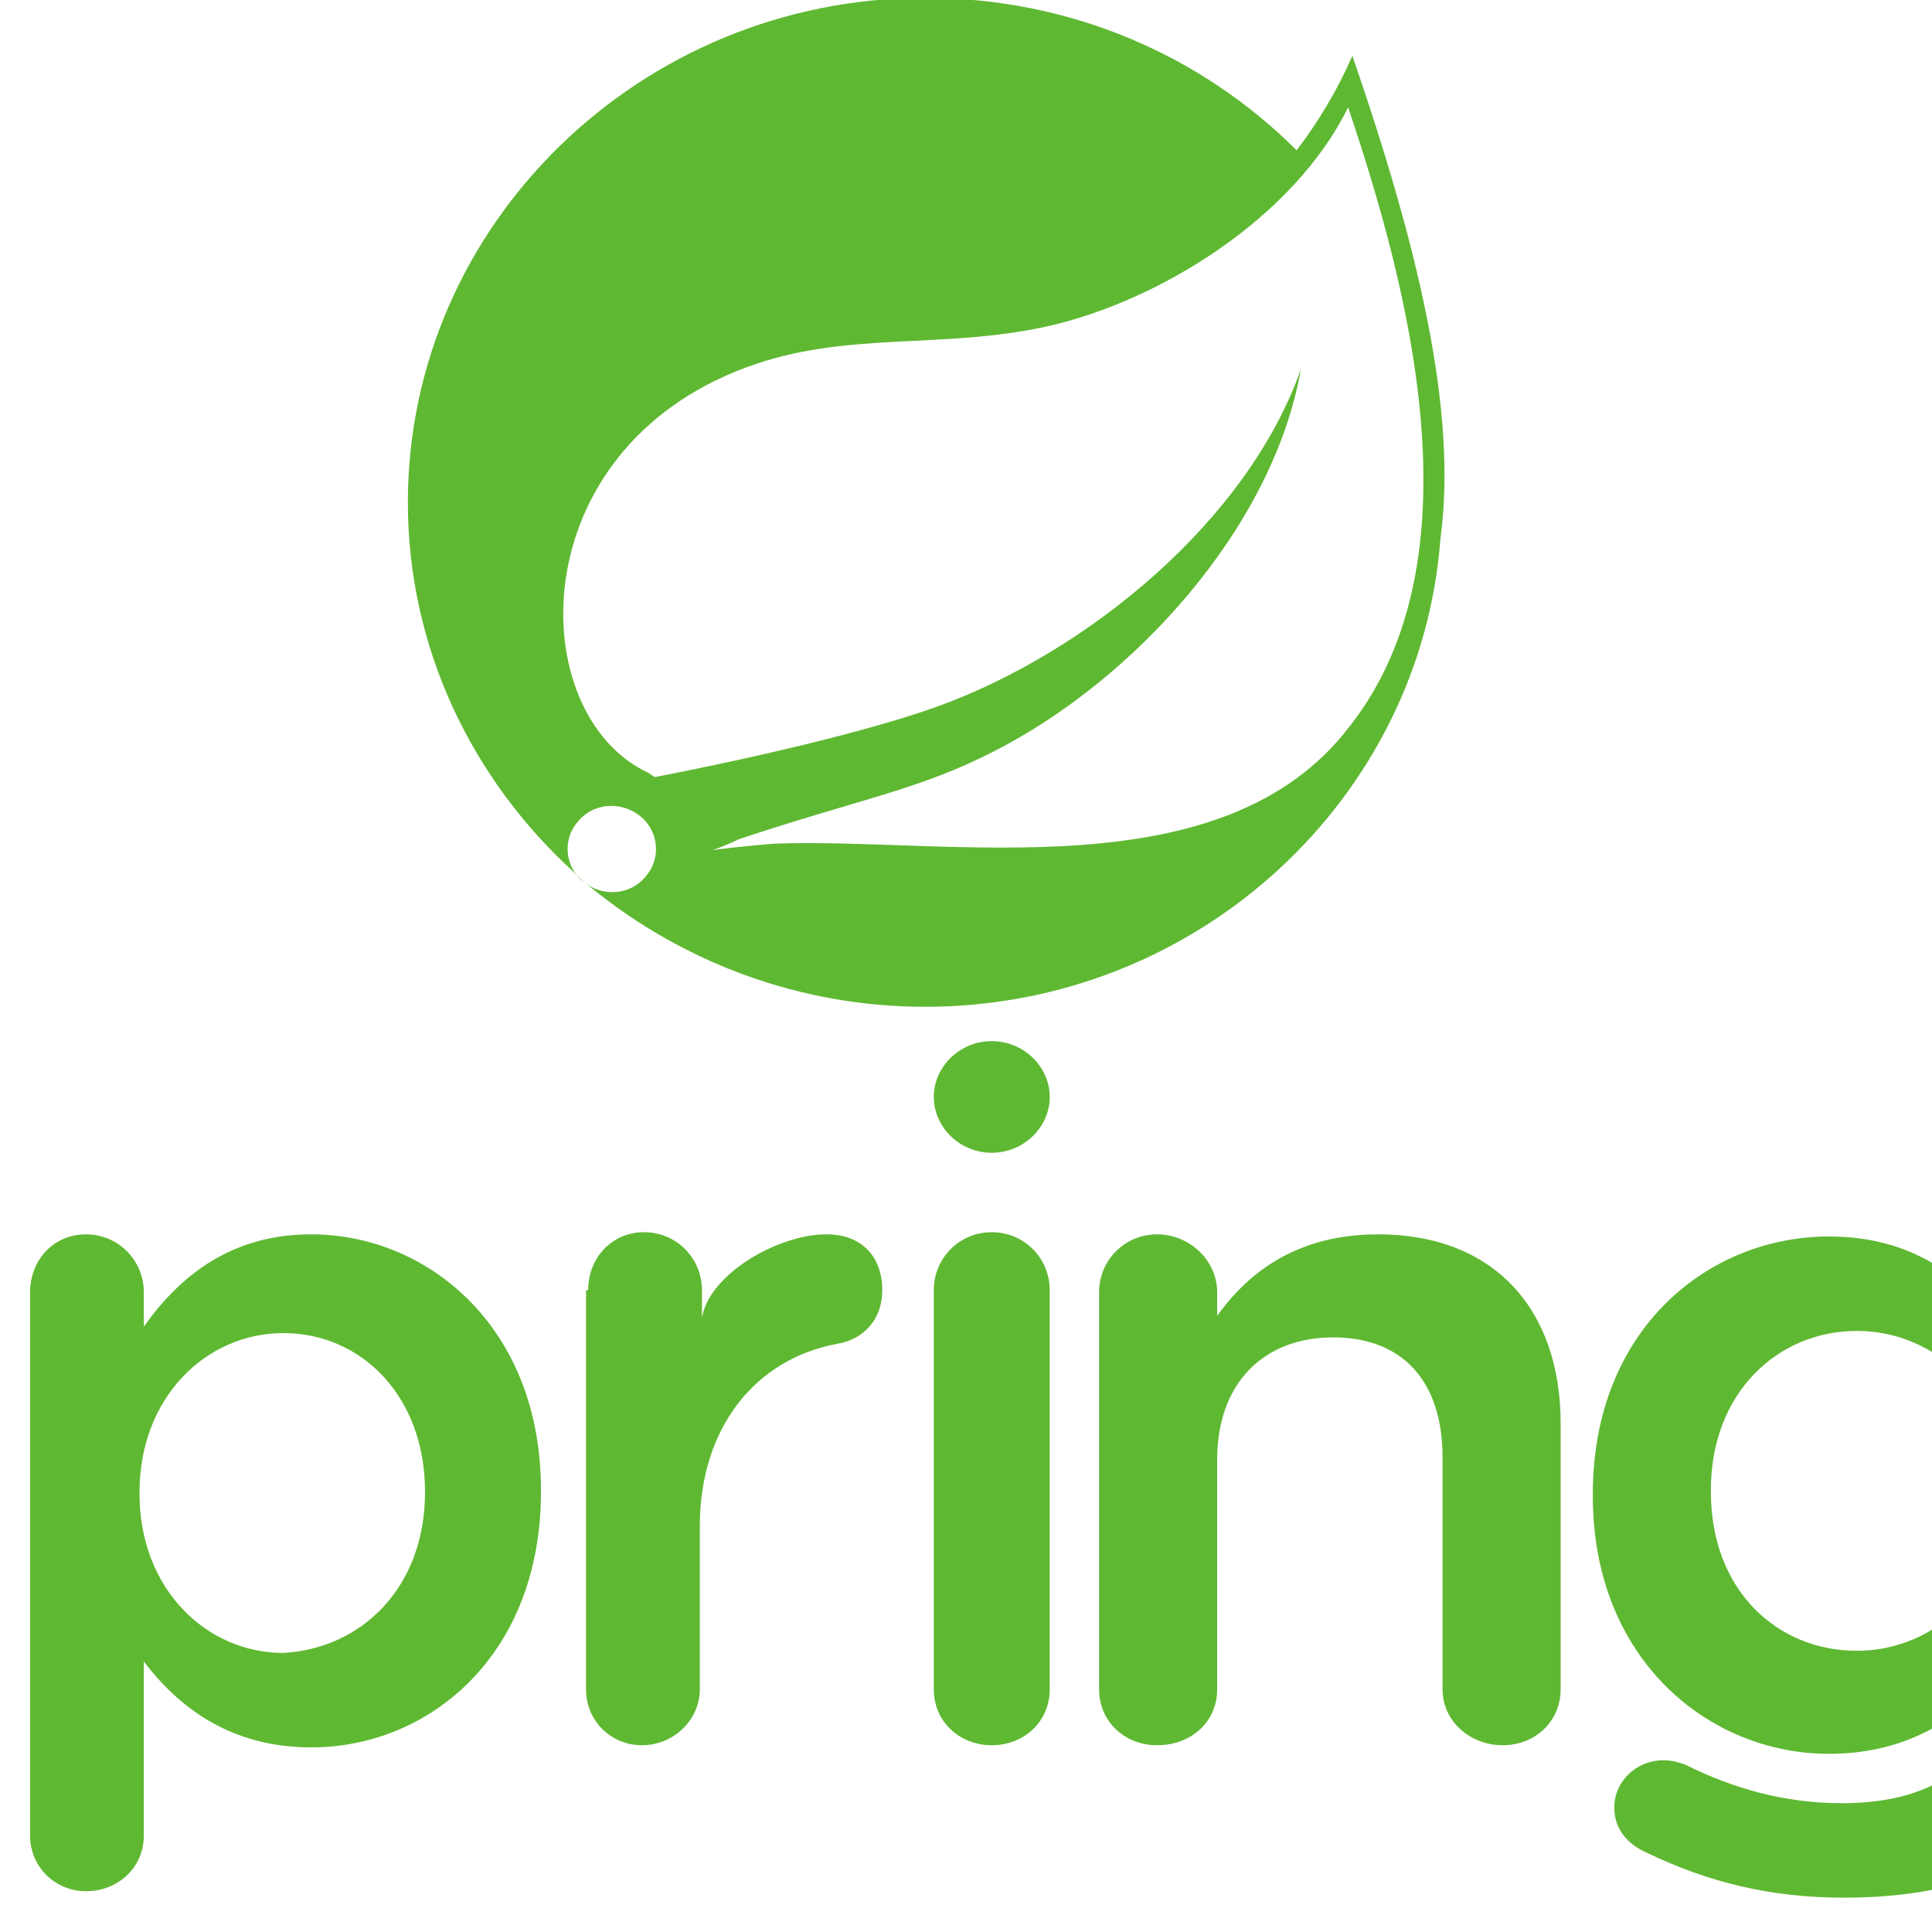
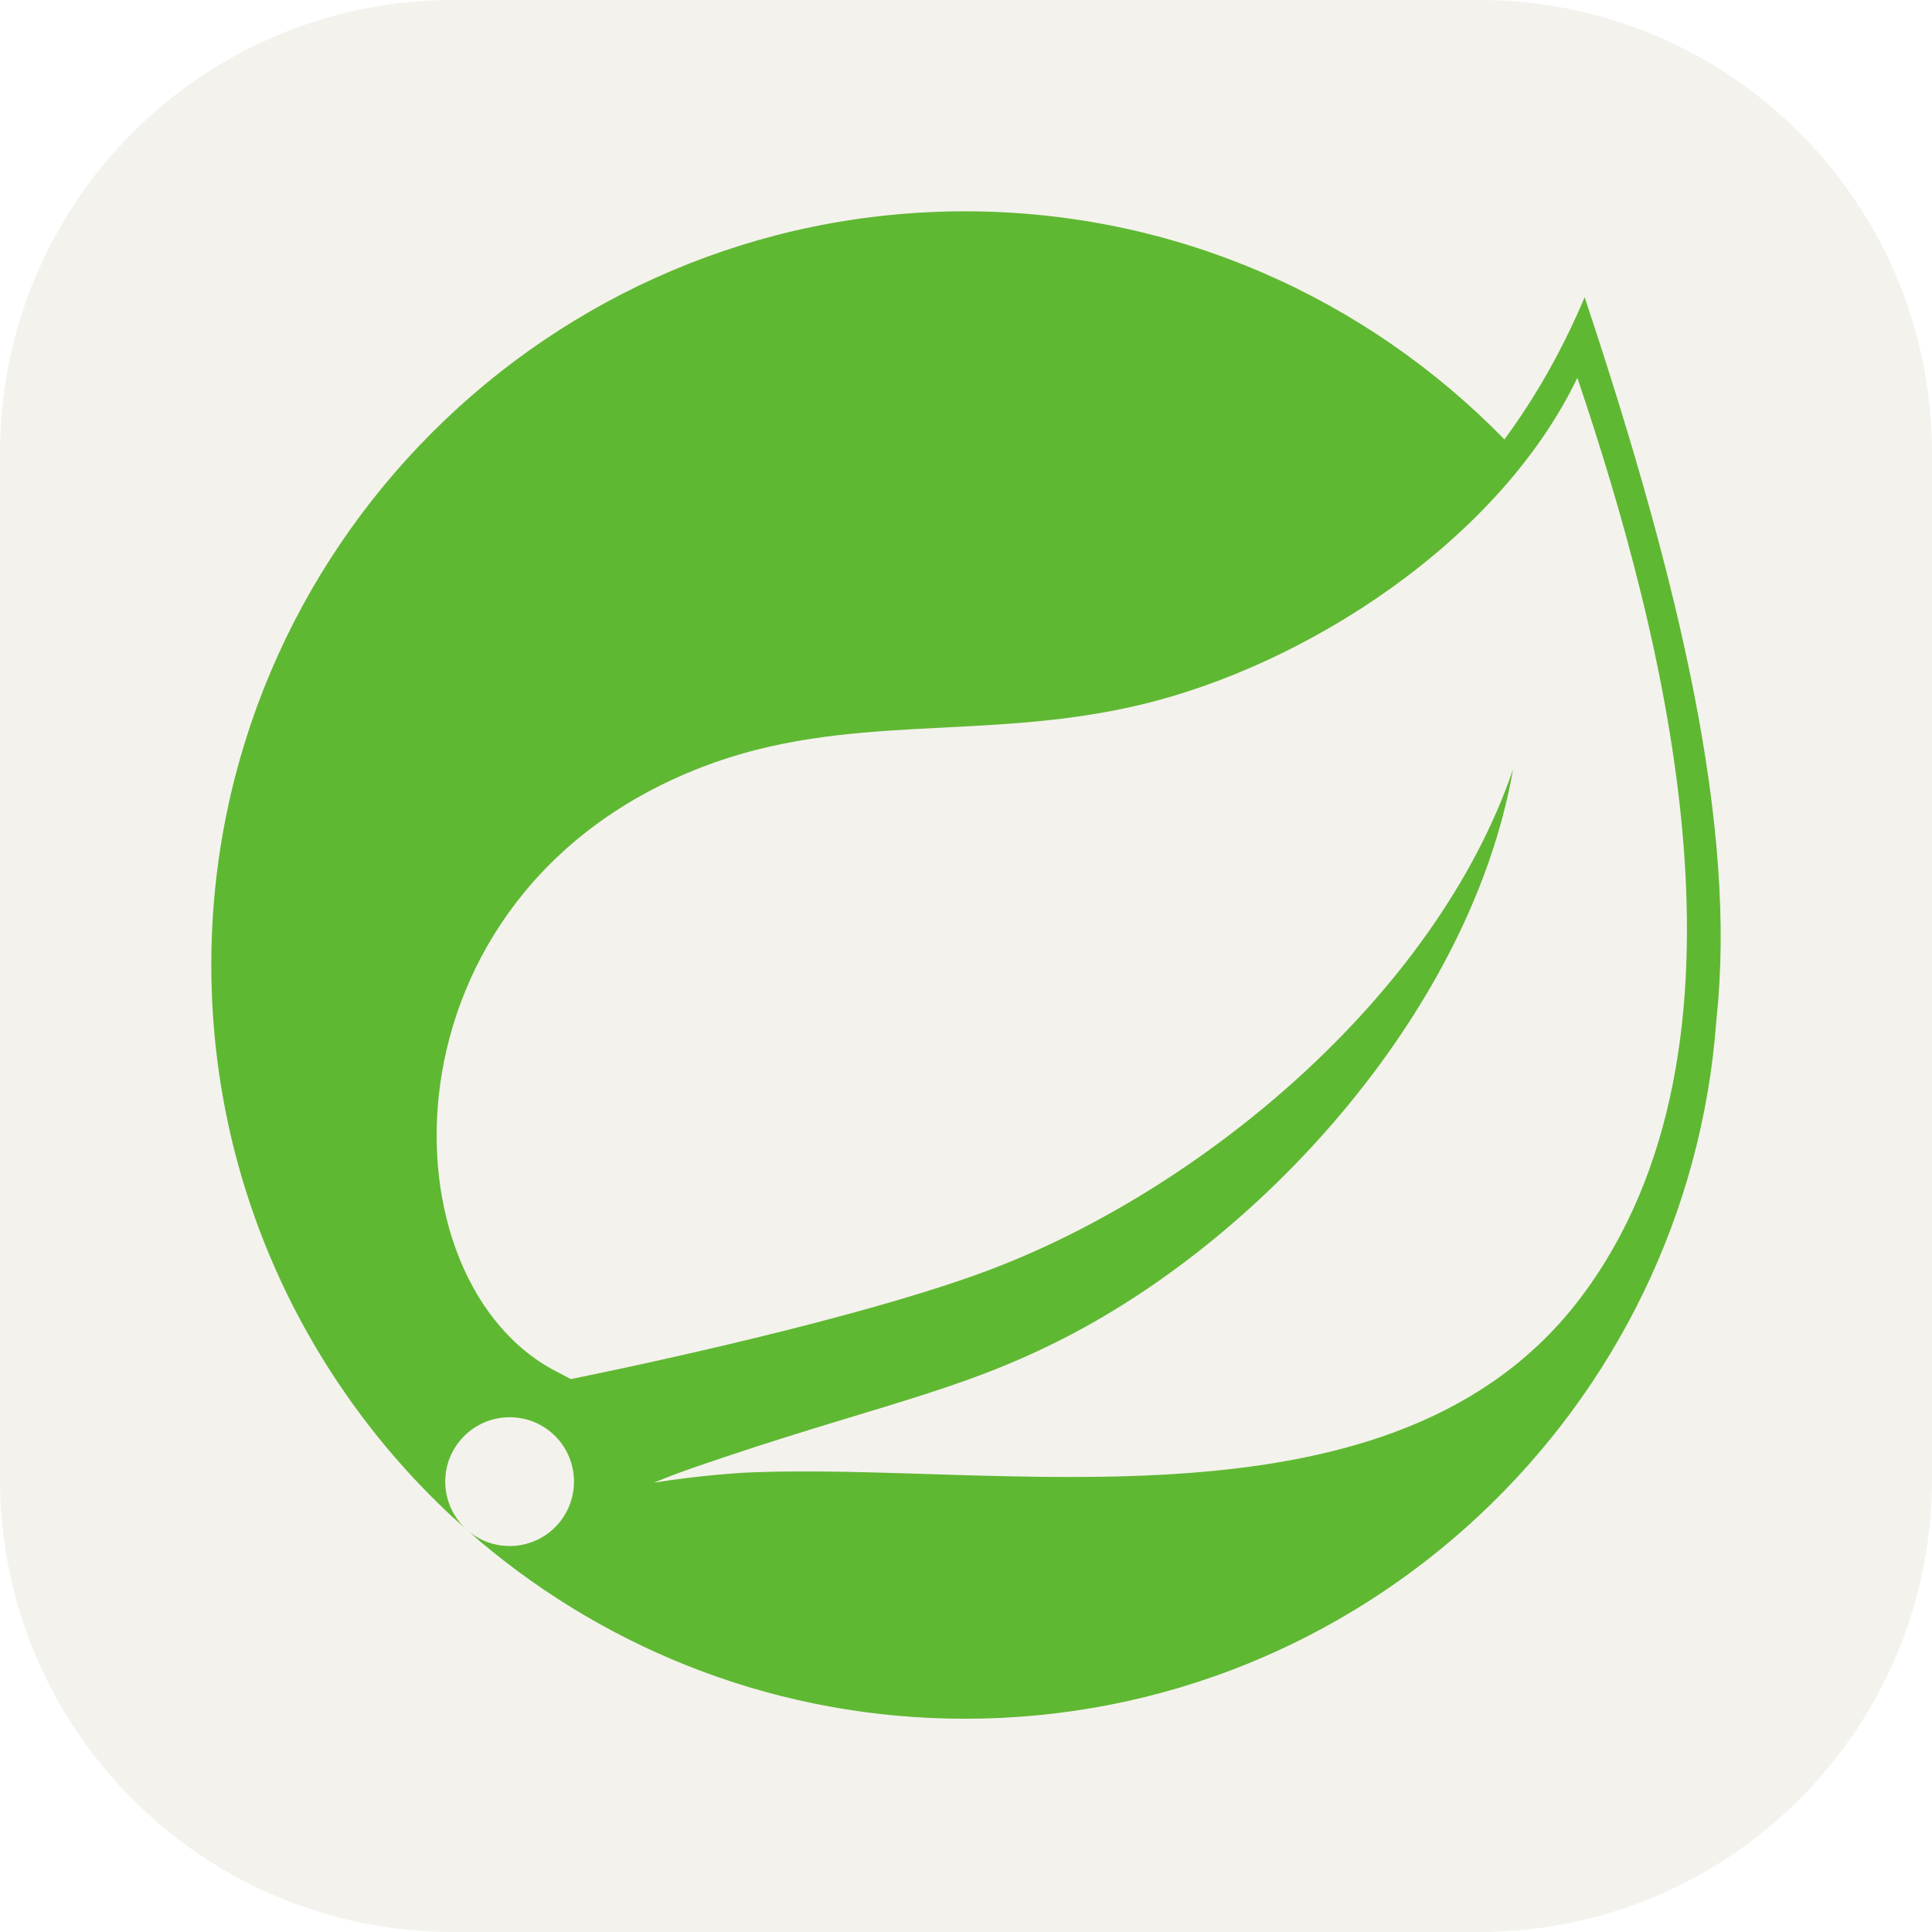
- <svg xmlns="http://www.w3.org/2000/svg" viewBox="20 20 90 90">
-   <style type="text/css" />
-   <g id="surface1">
-     <path fill="#5FB832" d="M1.7,98.6c-0.6-0.3-1-1-1-1.8c0-1.2,0.9-2.1,2.1-2.1c0.4,0,0.8,0.1,1.1,0.3c2.2,1.5,4.6,2.2,6.7,2.2 c2.3,0,3.6-1,3.6-2.5v-0.1c0-1.8-2.5-2.4-5.2-3.2c-3.4-1-7.2-2.4-7.2-6.8v-0.1c0-4.4,3.6-7,8.2-7c2.5,0,5,0.7,7.3,1.9 c0.7,0.4,1.3,1.1,1.3,2c0,1.2-1,2.1-2.2,2.1c-0.4,0-0.7-0.1-1.1-0.3c-1.9-1-3.8-1.6-5.4-1.6c-2.1,0-3.2,1-3.2,2.3V84 c0,1.7,2.5,2.4,5.2,3.3c3.4,1,7.2,2.6,7.2,6.7v0.1c0,4.9-3.8,7.3-8.6,7.3C7.6,101.4,4.4,100.5,1.7,98.6" />
-     <path fill="#5FB832" d="M39.8,89.5L39.8,89.5c0-4.5-3-7.4-6.6-7.4s-6.7,3-6.7,7.4v0.1c0,4.4,3.1,7.4,6.7,7.4 C36.8,96.8,39.8,94,39.8,89.5 M21.4,80.2c0-1.5,1.1-2.7,2.6-2.7c1.5,0,2.7,1.2,2.7,2.7v1.6c1.7-2.4,4.1-4.3,7.8-4.3 c5.4,0,10.7,4.3,10.7,11.9v0.1c0,7.6-5.2,11.9-10.7,11.9c-3.8,0-6.2-1.9-7.8-4v8.1c0,1.5-1.2,2.6-2.7,2.6c-1.4,0-2.6-1.1-2.6-2.6 V80.2" />
-     <path fill="#5FB832" d="M47.4,80.1c0-1.5,1.1-2.7,2.6-2.7s2.7,1.2,2.7,2.7v1.3c0.3-2,3.5-3.9,5.8-3.9c1.7,0,2.6,1.1,2.6,2.6 c0,1.4-0.9,2.3-2.1,2.5c-3.8,0.7-6.4,3.9-6.4,8.5v7.6c0,1.4-1.2,2.6-2.7,2.6c-1.4,0-2.6-1.1-2.6-2.6V80.1" />
-     <path fill="#5FB832" d="M63.5,80.1c0-1.5,1.2-2.7,2.7-2.7c1.5,0,2.7,1.2,2.7,2.7v18.6c0,1.5-1.2,2.6-2.7,2.6c-1.5,0-2.7-1.1-2.7-2.6 V80.1" />
-     <path fill="#5FB832" d="M71.2,80.2c0-1.5,1.2-2.7,2.7-2.7s2.8,1.2,2.8,2.7v1.1c1.5-2.1,3.8-3.8,7.5-3.8c5.4,0,8.5,3.5,8.5,8.8v12.4 c0,1.5-1.2,2.6-2.7,2.6s-2.8-1.1-2.8-2.6V87.9c0-3.6-1.9-5.6-5.1-5.6c-3.2,0-5.4,2.1-5.4,5.7v10.7c0,1.5-1.2,2.6-2.8,2.6 c-1.5,0-2.7-1.1-2.7-2.6V80.2" />
-     <path fill="#5FB832" d="M106.5,96.9c-3.7,0-6.8-2.8-6.8-7.4v-0.1c0-4.5,3.1-7.4,6.8-7.4c3.7,0,6.9,3,6.9,7.4v0.1 C113.4,93.9,110.2,96.9,106.5,96.9 M116,77.6c-1.5,0-2.7,1.2-2.7,2.7v1.6c-1.8-2.4-4.2-4.3-8.1-4.3c-5.6,0-11,4.3-11,12v0.1 c0,7.6,5.4,12,11,12c3.9,0,6.4-1.9,8.1-4c-0.3,4.2-2.9,6.3-7.5,6.3c-2.7,0-5.1-0.7-7.3-1.8c-0.3-0.1-0.6-0.2-1-0.2 c-1.3,0-2.3,1-2.3,2.2c0,1,0.6,1.7,1.5,2.1c2.9,1.4,5.8,2.1,9.2,2.1c4.3,0,7.6-1,9.8-3.1c2-1.9,3.1-4.8,3.1-8.7V80.2 C118.7,78.7,117.5,77.6,116,77.6" />
-     <path fill="#5FB832" d="M68.9,71.1c0,1.4-1.2,2.6-2.7,2.6c-1.5,0-2.7-1.2-2.7-2.6c0-1.4,1.2-2.6,2.7-2.6 C67.7,68.5,68.9,69.7,68.9,71.1" />
-     <path fill="#5FB832" d="M82.9,53.8C77,61.6,64.3,59,56.1,59.3c0,0-1.4,0.1-2.9,0.3c0,0,0.6-0.2,1.2-0.5c5.7-1.9,8.4-2.3,11.9-4.1 c6.5-3.3,13-10.4,14.3-17.8c-2.5,7.1-10,13.2-16.9,15.7c-4.7,1.7-13.2,3.3-13.2,3.3c0,0-0.3-0.2-0.3-0.2c-5.8-2.7-6-15,4.6-18.9 c4.6-1.7,9-0.8,14-1.9c5.3-1.2,11.5-5.1,14-10.2C85.6,33.3,89,46,82.9,53.8z M83,22.6c-0.7,1.6-1.6,3.1-2.6,4.4 c-4.4-4.4-10.5-7.1-17.3-7.1c-13.3,0-24.1,10.6-24.1,23.5c0,6.8,3,12.9,7.7,17.2l0.5,0.5c-0.9-0.7-1-2-0.3-2.8c0.7-0.9,2-1,2.9-0.3 s1,2,0.3,2.8c-0.7,0.9-2,1-2.9,0.3l0.4,0.3c4.2,3.4,9.6,5.5,15.5,5.5c12.7,0,23.1-9.7,24-21.8C87.9,39.2,86.1,31.6,83,22.6" />
-     <path fill="#5FB832" d="M125.1,79.2h-0.9v1.2h0.9c0.3,0,0.6-0.2,0.6-0.6C125.7,79.4,125.4,79.2,125.1,79.2z M125.6,82.2l-0.9-1.4h-0.6 v1.4h-0.5v-3.4h1.4c0.6,0,1.1,0.4,1.1,1c0,0.8-0.7,1-0.9,1l0.9,1.4H125.6z M124.8,77.9c-1.4,0-2.6,1.1-2.6,2.5 c0,1.4,1.2,2.5,2.6,2.5c1.4,0,2.6-1.1,2.6-2.5C127.4,79.1,126.2,77.9,124.8,77.9z M124.8,83.5c-1.7,0-3.1-1.3-3.1-3 c0-1.7,1.4-3,3.1-3c1.7,0,3.1,1.3,3.1,3C127.9,82.1,126.5,83.5,124.8,83.5" />
-   </g>
+ <svg xmlns="http://www.w3.org/2000/svg" width="256" height="256" viewBox="0 0 256 256" fill="none">
+   <rect width="256" height="256" rx="60" fill="#F4F2ED" />
+   <path d="M209.545 171.821C184.93 204.618 132.347 193.547 98.635 195.139C98.635 195.139 92.667 195.471 86.656 196.461C86.656 196.461 88.929 195.491 91.828 194.492C115.506 186.304 126.695 184.659 141.082 177.269C168.114 163.421 195.018 133.259 200.492 101.925C190.202 132.061 158.909 157.998 130.415 168.53C110.911 175.727 75.642 182.731 75.637 182.734C75.653 182.759 74.231 181.996 74.211 181.979C50.225 170.309 49.533 118.359 93.097 101.613C112.197 94.266 130.466 98.302 151.114 93.387C173.136 88.151 198.642 71.644 209.009 50.063C220.631 84.535 234.592 138.467 209.545 171.821V171.821ZM209.973 39.381C207.043 46.343 203.466 52.617 199.344 58.228C181.197 39.604 155.868 28 127.871 28C72.799 28 28 72.804 28 127.866C28 156.731 40.321 182.764 59.964 201.012L62.151 202.949C58.499 199.971 57.938 194.608 60.898 190.952C63.876 187.295 69.244 186.728 72.898 189.69C76.562 192.658 77.12 198.035 74.154 201.697C71.198 205.361 65.82 205.914 62.161 202.958L63.65 204.276C81.025 218.906 103.424 227.743 127.871 227.743C180.511 227.743 223.736 186.778 227.436 135.073C230.176 109.757 222.699 77.611 209.973 39.381Z" fill="#5FB832" />
</svg>
